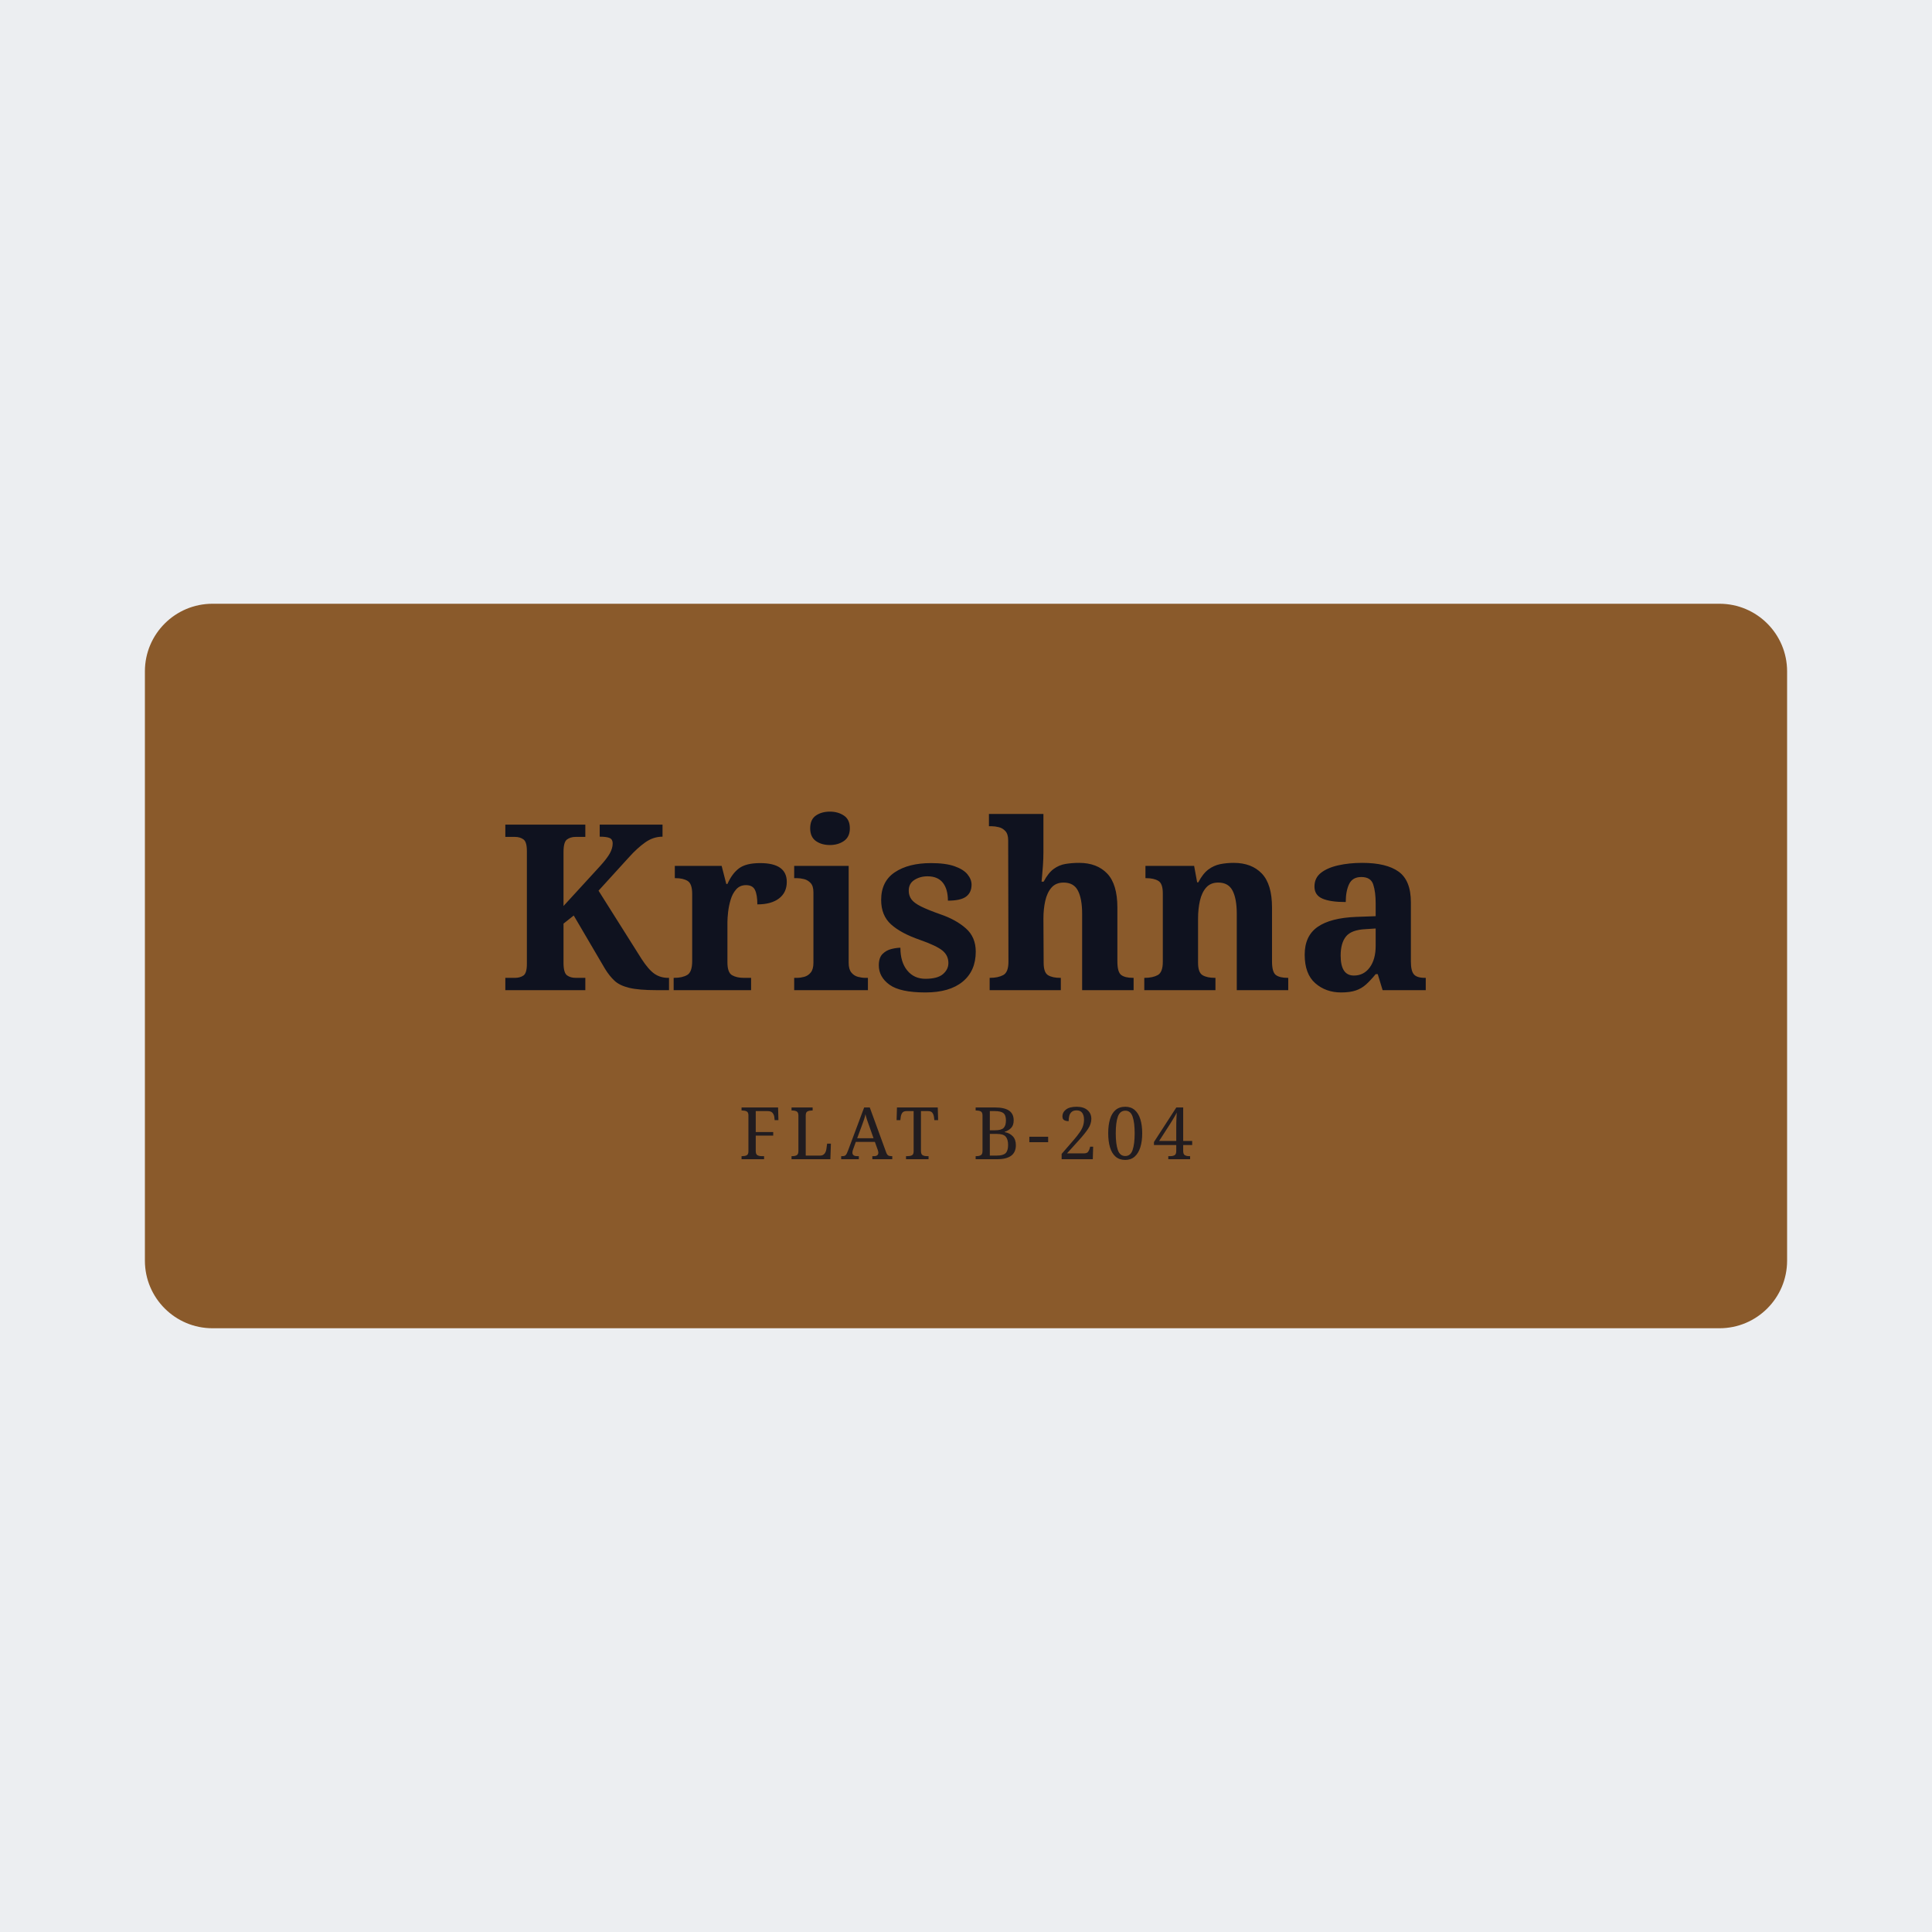
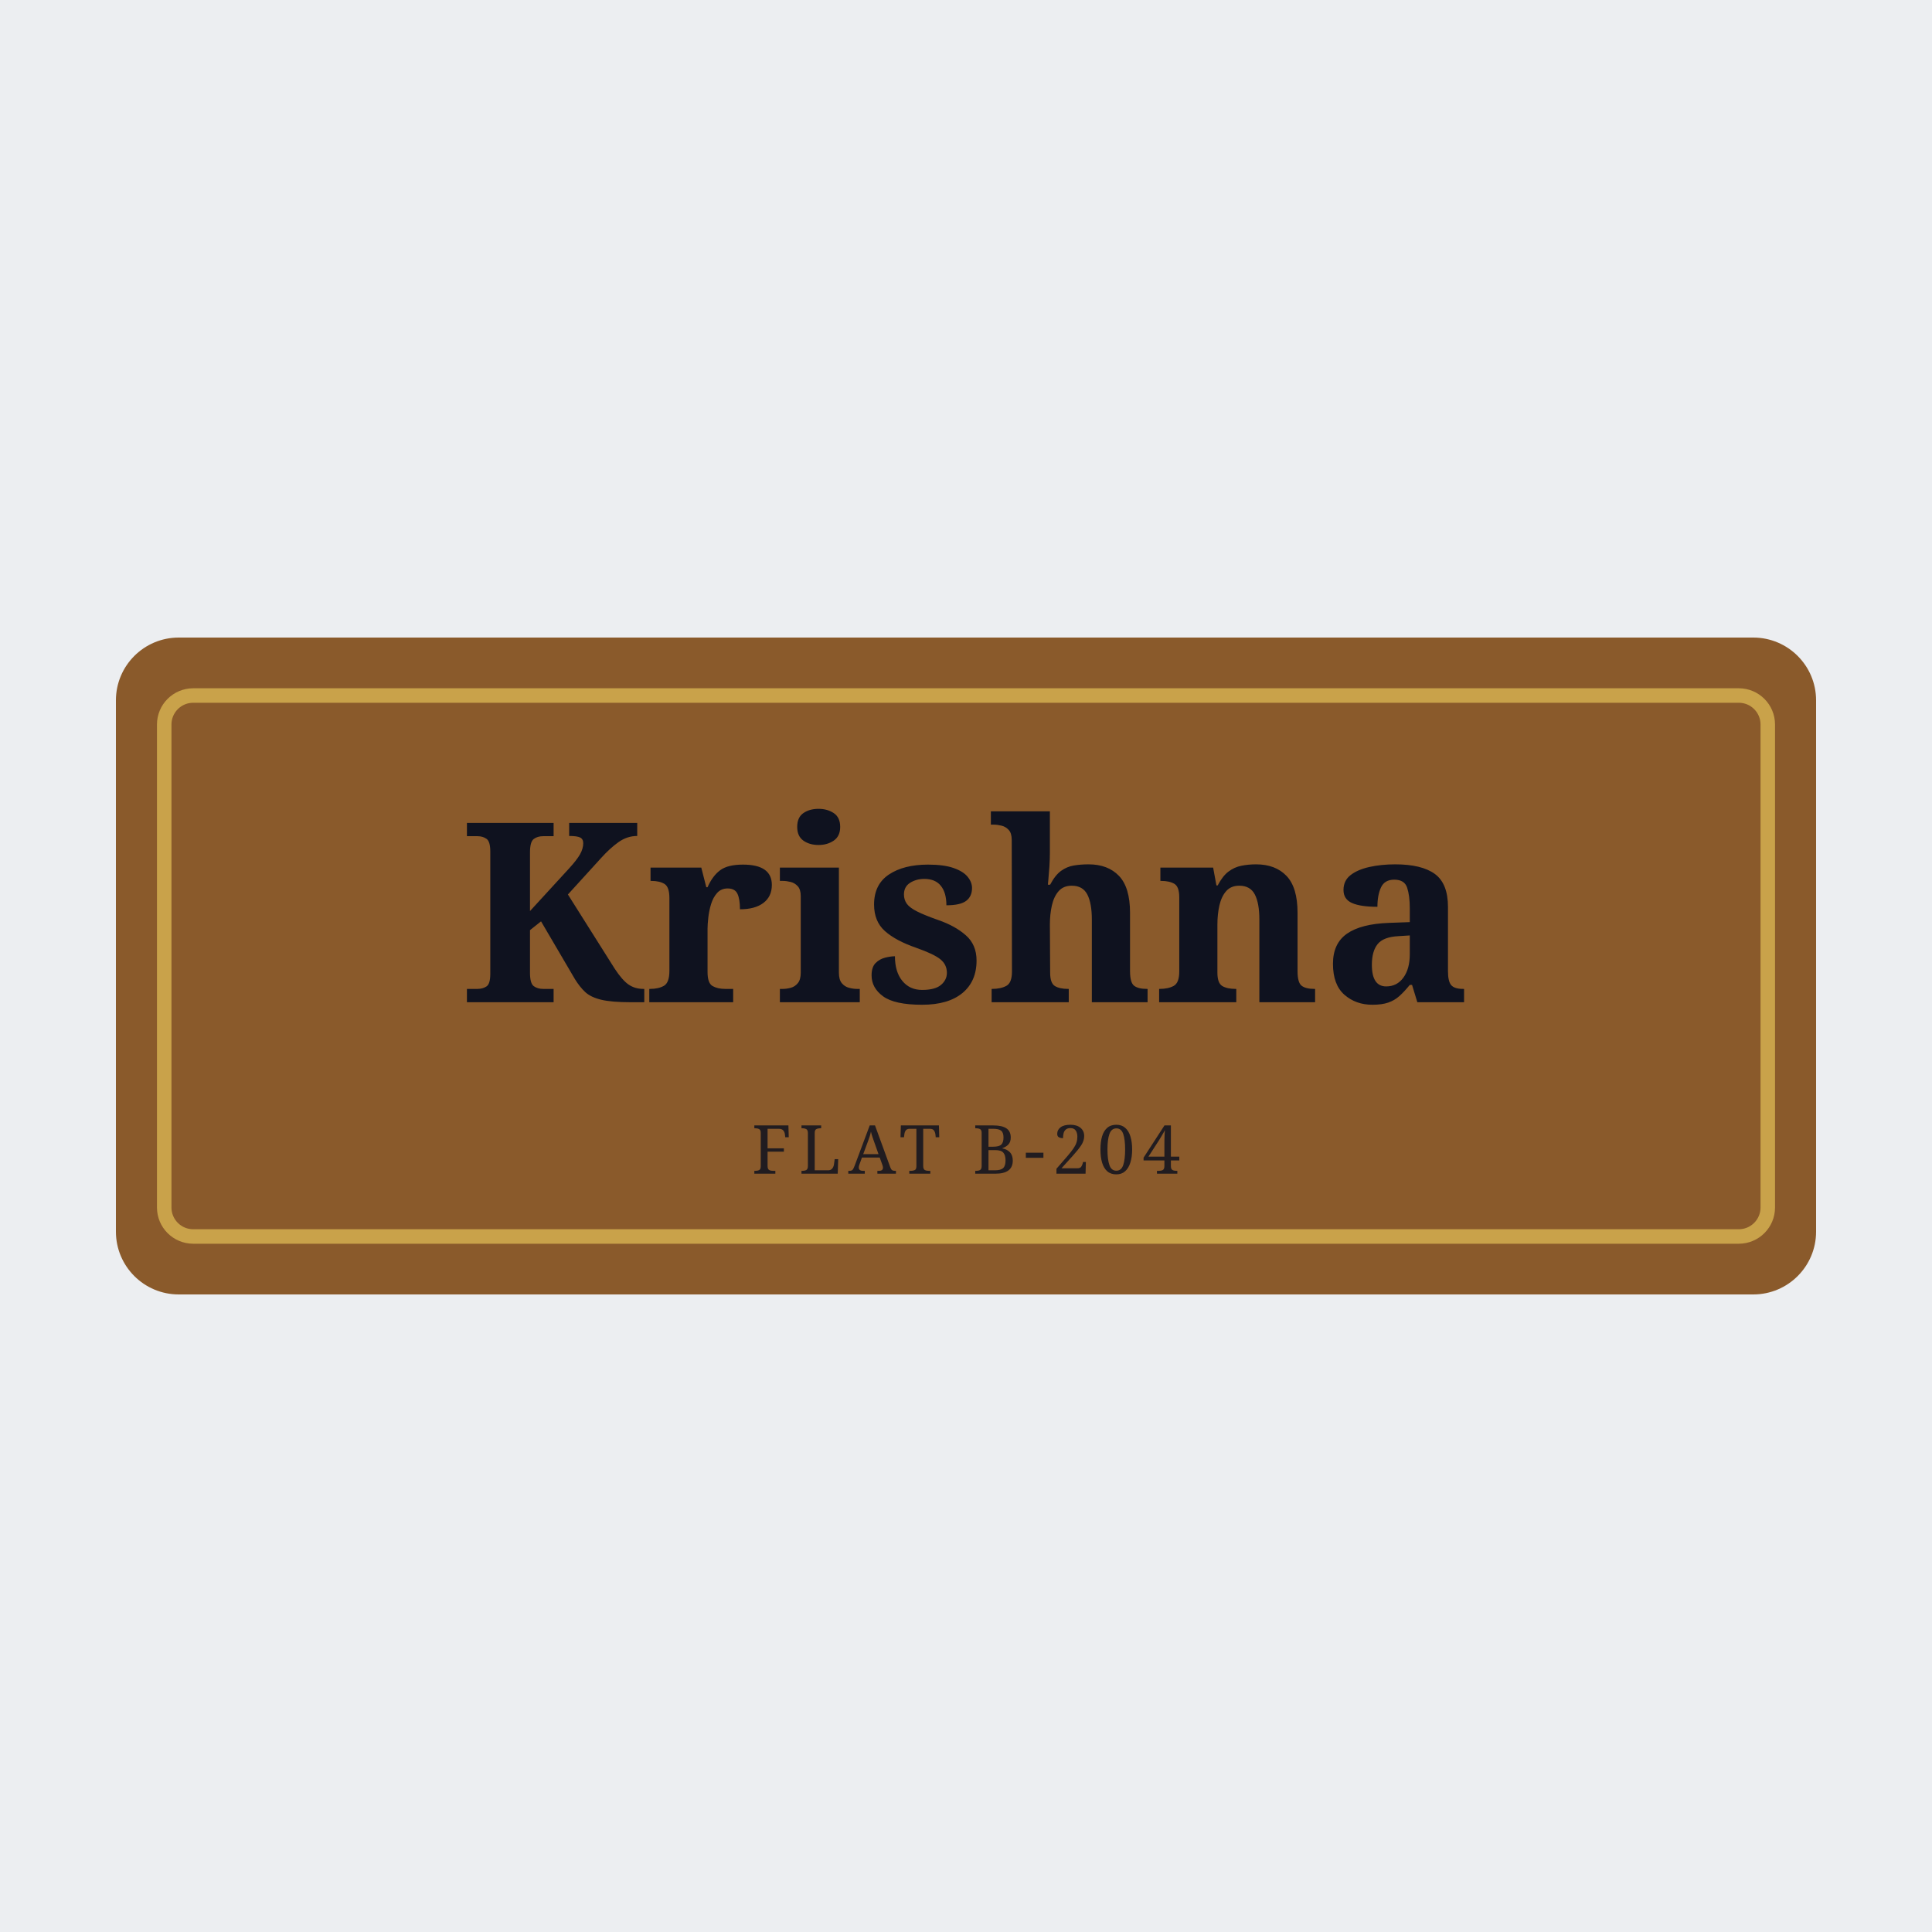
<svg xmlns="http://www.w3.org/2000/svg" viewBox="0 0 800 800">
  <rect width="800" height="800" fill="#eceef1" />
-   <rect x="60" y="250" width="680" height="300" rx="28" fill="#8a5a2b" />
-   <text x="400" y="410" font-family="Georgia, serif" font-size="96" font-weight="700" fill="#0f121f" text-anchor="middle">Krishna</text>
-   <text x="400" y="480" font-family="Georgia, serif" font-size="30" letter-spacing="3" fill="#0f121f" fill-opacity="0.85" text-anchor="middle">FLAT B-204</text>
+   <rect x="48" y="264" width="704" height="272" rx="26" fill="#8a5a2b" />
+   <rect x="68" y="288" width="664" height="224" rx="12" fill="none" stroke="#c9a24a" stroke-width="6" />
+   <text x="400" y="415" font-family="Georgia, serif" font-size="104" font-weight="700" fill="#0f121f" text-anchor="middle">Krishna</text>
+   <text x="400" y="486" font-family="Georgia, serif" font-size="28" letter-spacing="3" fill="#0f121f" fill-opacity="0.85" text-anchor="middle">FLAT B-204</text>
</svg>
